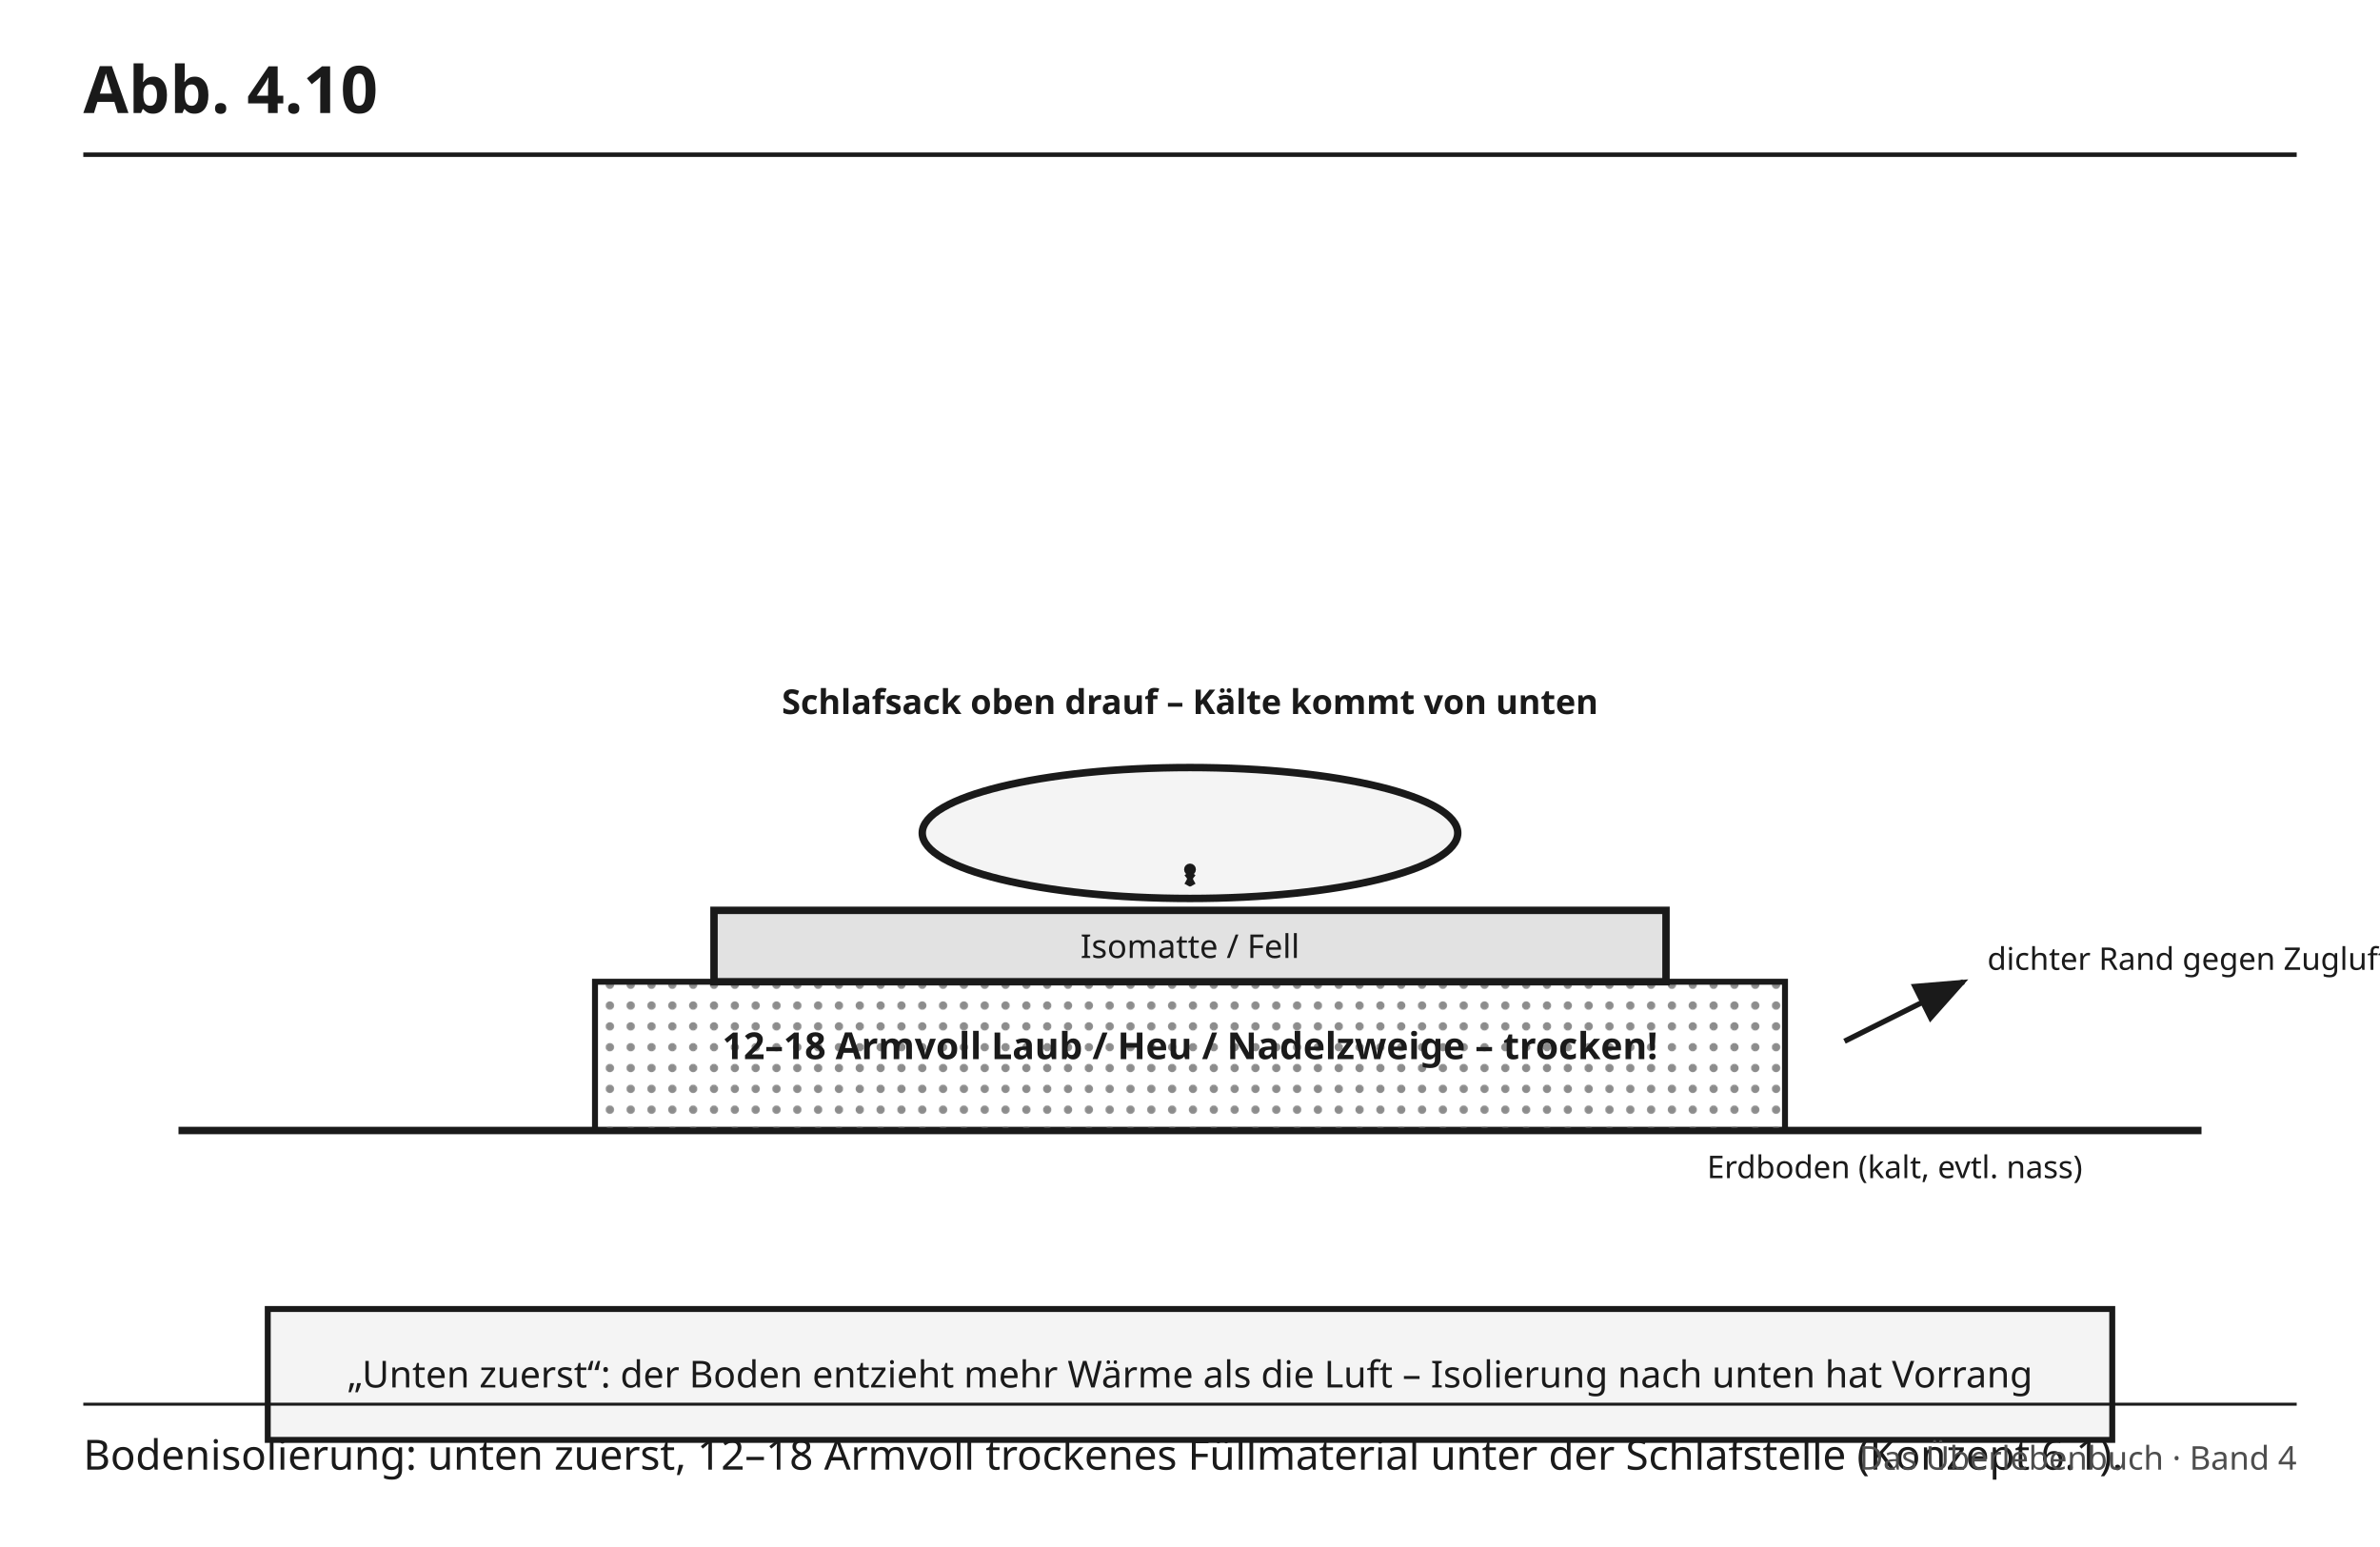
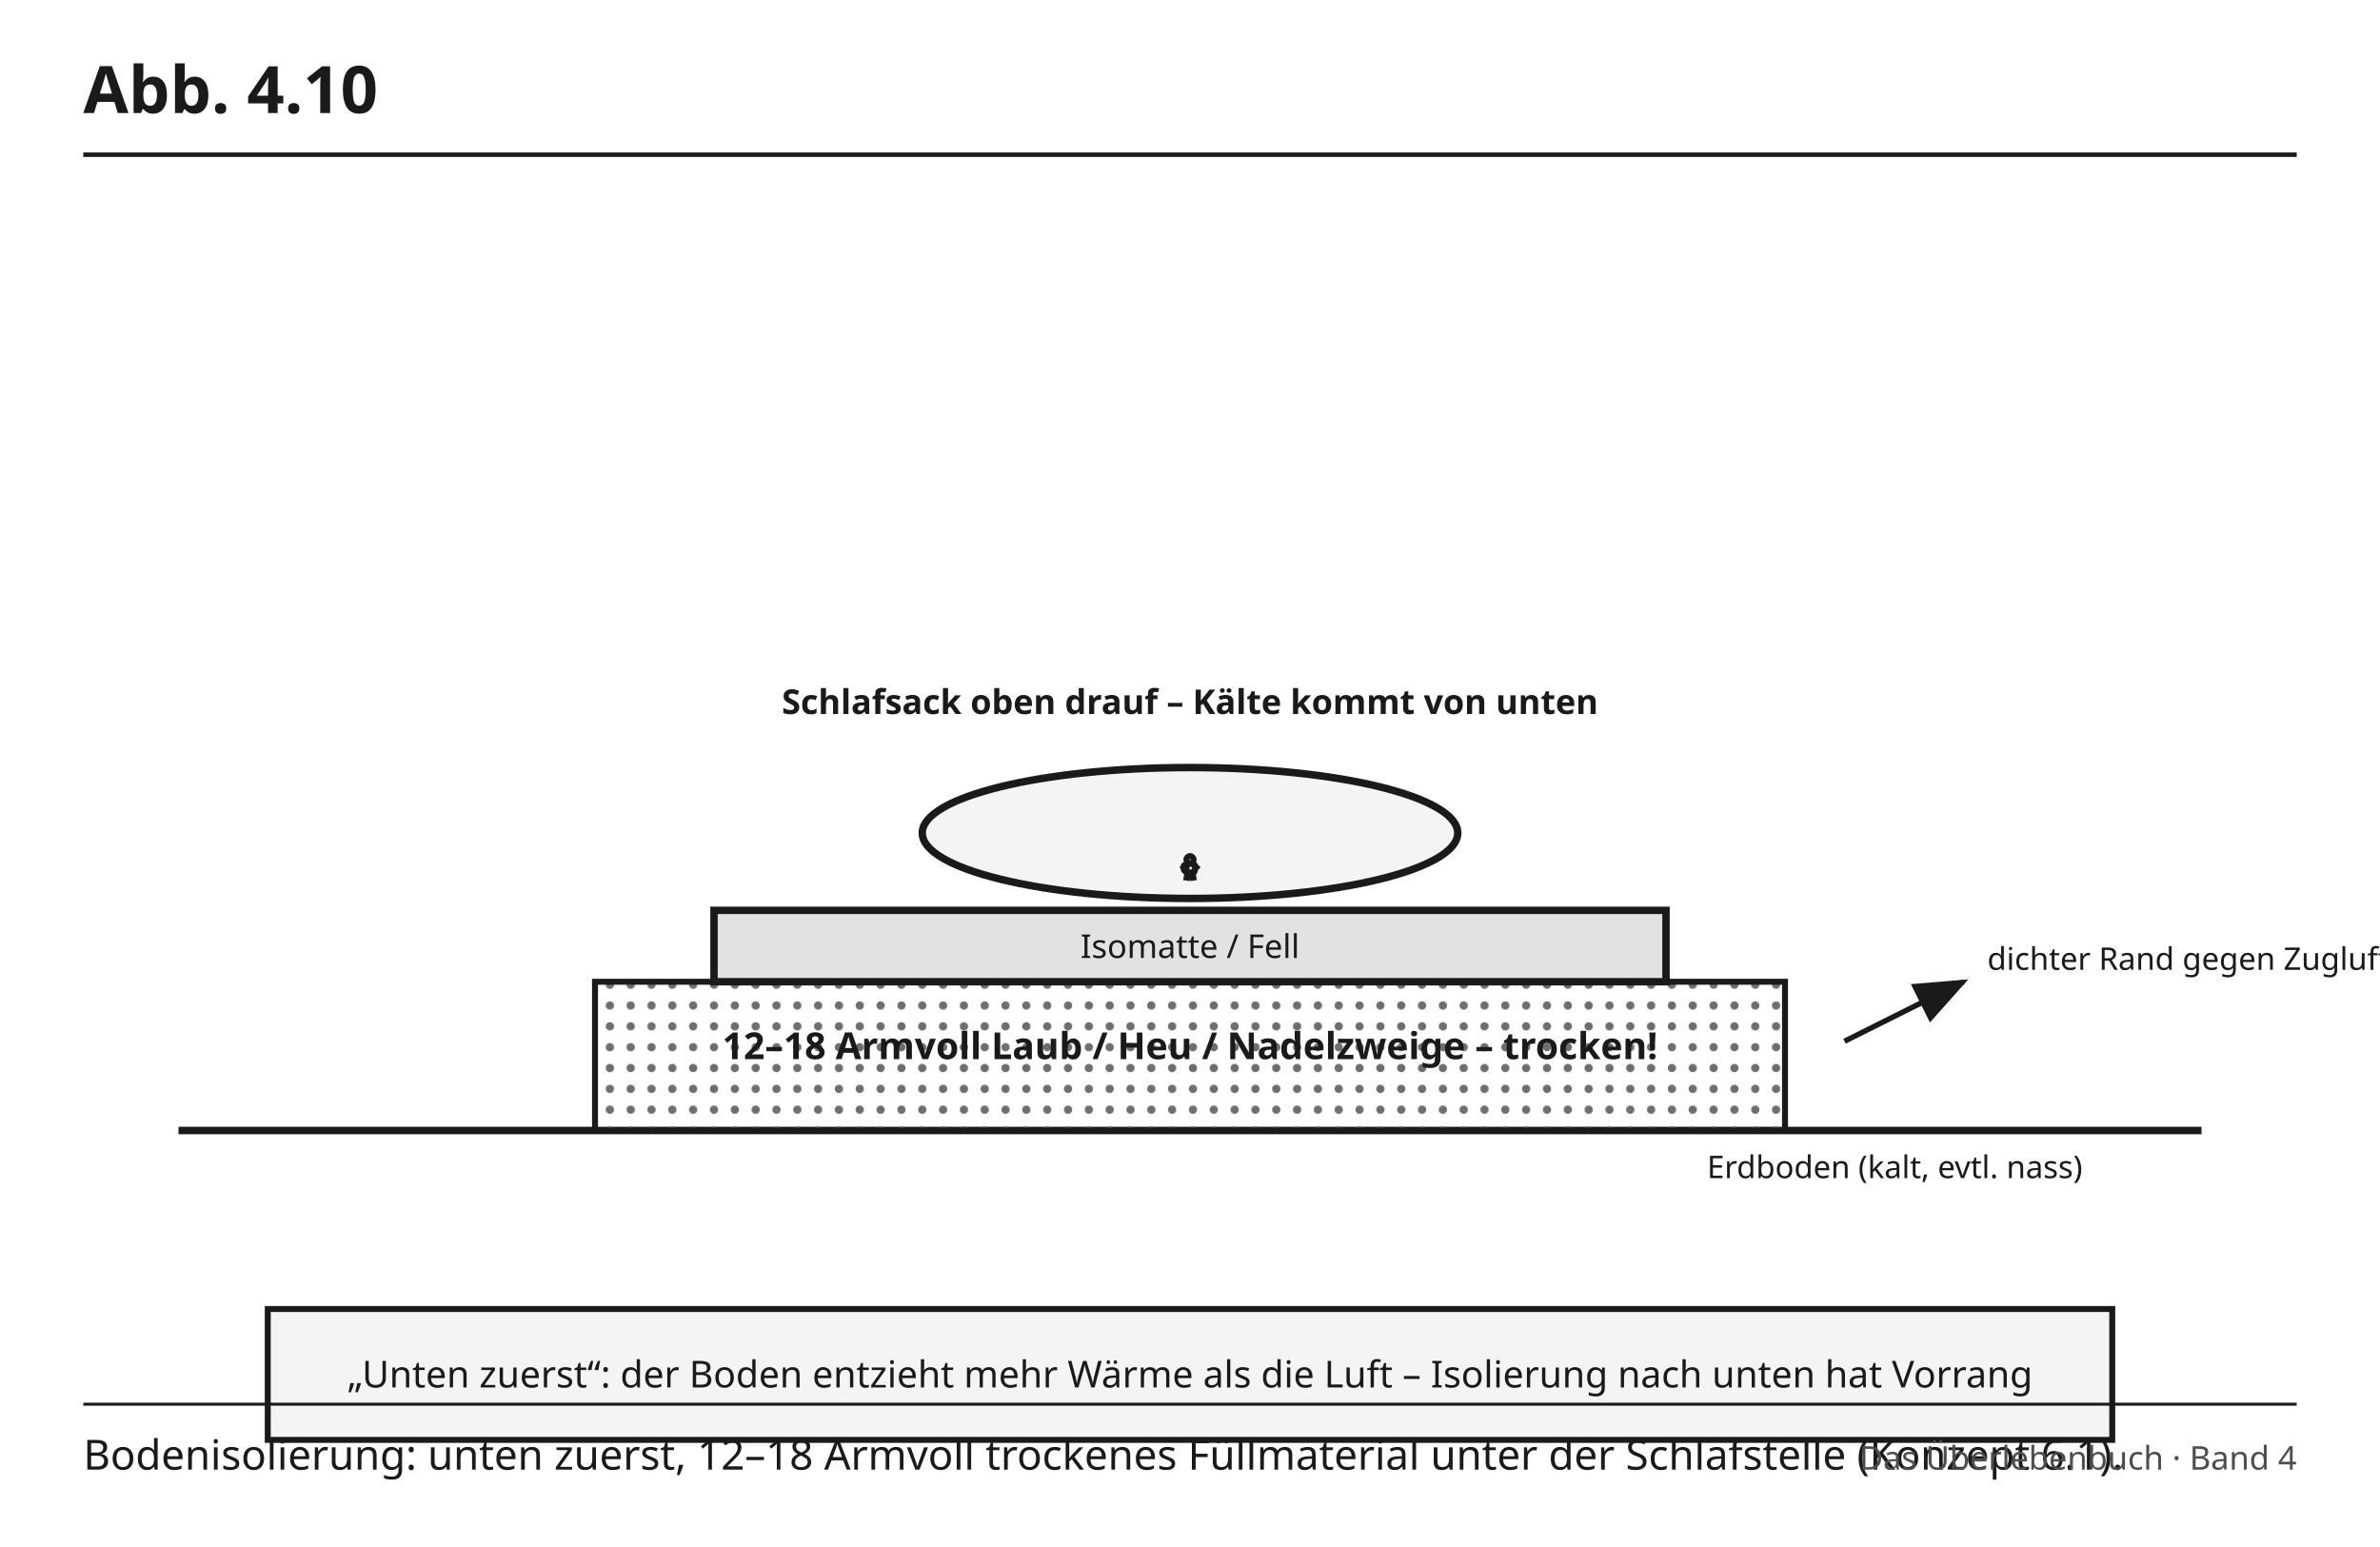
<svg xmlns="http://www.w3.org/2000/svg" xml:lang="de" viewBox="0 0 800 520" role="img" aria-label="Abb. 4.10 – Bodenisolierung: unten zuerst, 12–18 Armvoll trockenes Füllmaterial unter der Schlafstelle (Konzept 6.1).">
  <defs>
    <marker id="ah" markerWidth="10" markerHeight="8" refX="9" refY="4" orient="auto">
      <path d="M0 0 L10 4 L0 8 z" fill="#1a1a1a" />
    </marker>
    <marker id="ahs" markerWidth="10" markerHeight="8" refX="1" refY="4" orient="auto">
      <path d="M10 0 L0 4 L10 8 z" fill="#1a1a1a" />
    </marker>
    <pattern id="hatch" width="8" height="8" patternTransform="rotate(45)" patternUnits="userSpaceOnUse">
-       <line x1="0" y1="0" x2="0" y2="8" stroke="#8c8c8c" stroke-width="1.6" />
+       <line x1="0" y1="0" x2="0" y2="8" stroke="#6e6e6e" stroke-width="1.6" />
    </pattern>
    <pattern id="cross" width="8" height="8" patternUnits="userSpaceOnUse">
-       <path d="M0 0 L8 8 M8 0 L0 8" stroke="#bfbfbf" stroke-width="1" />
+       <path d="M0 0 L8 8 M8 0 L0 8" stroke="#8a8a8a" stroke-width="1" />
    </pattern>
    <pattern id="dots" width="7" height="7" patternUnits="userSpaceOnUse">
-       <circle cx="2" cy="2" r="1.4" fill="#8c8c8c" />
+       <circle cx="2" cy="2" r="1.4" fill="#6e6e6e" />
+     </pattern>
+     <pattern id="wtr" width="24" height="12" patternUnits="userSpaceOnUse">
+       <rect width="24" height="12" fill="#a8cbe4" />
+       <path d="M0 8 q 6 -5 12 0 t 12 0" fill="none" stroke="#3f6f96" stroke-width="1.4" />
    </pattern>
  </defs>
  <rect x="0" y="0" width="800" height="520" fill="#ffffff" />
  <text x="28" y="38" font-family="sans-serif" font-size="22" text-anchor="start" font-weight="bold" fill="#1a1a1a">Abb. 4.10</text>
  <line x1="28" y1="52" x2="772" y2="52" stroke="#1a1a1a" stroke-width="1.5" />
  <line x1="60" y1="380" x2="740" y2="380" stroke="#1a1a1a" stroke-width="2.5" />
  <text x="700" y="396" font-family="sans-serif" font-size="10.5" text-anchor="end" font-weight="normal" fill="#1a1a1a">Erdboden (kalt, evtl. nass)</text>
  <rect x="200" y="330" width="400" height="50" fill="url(#dots)" stroke="#1a1a1a" stroke-width="2" />
  <text x="400" y="356" font-family="sans-serif" font-size="12.5" text-anchor="middle" font-weight="bold" fill="#1a1a1a">12–18 Armvoll Laub / Heu / Nadelzweige – trocken!</text>
  <rect x="240" y="306" width="320" height="24" fill="#e2e2e2" stroke="#1a1a1a" stroke-width="2.5" />
  <text x="400" y="322" font-family="sans-serif" font-size="11" text-anchor="middle" font-weight="normal" fill="#1a1a1a">Isomatte / Fell</text>
  <ellipse cx="400" cy="280" rx="90" ry="22" fill="#f4f4f4" stroke="#1a1a1a" stroke-width="2.5" />
-   <circle cx="400" cy="292.26" r="0.99" fill="#ffffff" stroke="#1a1a1a" stroke-width="2" />
-   <line x1="400" y1="293.25" x2="400" y2="295.78" stroke="#1a1a1a" stroke-width="2" />
-   <line x1="400" y1="294.02" x2="398.79" y2="295.01" stroke="#1a1a1a" stroke-width="2" />
-   <line x1="400" y1="294.02" x2="401.21" y2="295.01" stroke="#1a1a1a" stroke-width="2" />
-   <line x1="400" y1="295.78" x2="399.01" y2="297.54" stroke="#1a1a1a" stroke-width="2" />
-   <line x1="400" y1="295.78" x2="400.99" y2="297.54" stroke="#1a1a1a" stroke-width="2" />
+   <circle cx="400" cy="288.96" r="1.21" fill="#ffffff" stroke="#1a1a1a" stroke-width="2" />
+   <line x1="400" y1="290.17" x2="400" y2="292.59" stroke="#1a1a1a" stroke-width="2" />
+   <rect x="398.35" y="290.39" width="3.3" height="2.86" fill="#e2e2e2" stroke="#1a1a1a" stroke-width="2" rx="0.66" />
+   <line x1="398.46" y1="290.94" x2="397.14" y2="292.26" stroke="#1a1a1a" stroke-width="2" />
+   <line x1="401.54" y1="290.94" x2="402.86" y2="292.26" stroke="#1a1a1a" stroke-width="2" />
+   <line x1="399.23" y1="293.25" x2="398.79" y2="296" stroke="#1a1a1a" stroke-width="2.2" />
+   <line x1="400.77" y1="293.25" x2="401.21" y2="296" stroke="#1a1a1a" stroke-width="2.2" />
+   <rect x="397.69" y="290.61" width="1.32" height="2.2" fill="#c19a6b" stroke="#1a1a1a" stroke-width="1.5" rx="0.33" />
  <text x="400" y="240" font-family="sans-serif" font-size="11.5" text-anchor="middle" font-weight="bold" fill="#1a1a1a">Schlafsack oben drauf – Kälte kommt von unten</text>
  <line x1="620" y1="350" x2="660" y2="330" stroke="#1a1a1a" stroke-width="1.8" marker-end="url(#ah)" />
  <text x="668" y="326" font-family="sans-serif" font-size="10.5" text-anchor="start" font-weight="normal" fill="#1a1a1a">dichter Rand gegen Zugluft</text>
  <rect x="90" y="440" width="620" height="44" fill="#f4f4f4" stroke="#1a1a1a" stroke-width="2" />
  <text x="400" y="466.375" font-family="sans-serif" font-size="12.5" text-anchor="middle" font-weight="normal" fill="#1a1a1a">„Unten zuerst“: der Boden entzieht mehr Wärme als die Luft – Isolierung nach unten hat Vorrang</text>
  <line x1="28" y1="472" x2="772" y2="472" stroke="#1a1a1a" stroke-width="1" />
  <text x="28" y="494" font-family="sans-serif" font-size="14" text-anchor="start" font-weight="normal" fill="#1a1a1a">Bodenisolierung: unten zuerst, 12–18 Armvoll trockenes Füllmaterial unter der Schlafstelle (Konzept 6.1).</text>
  <text x="772" y="494" font-family="sans-serif" font-size="11" text-anchor="end" font-weight="normal" fill="#4d4d4d">Das Überlebenbuch · Band 4</text>
</svg>
